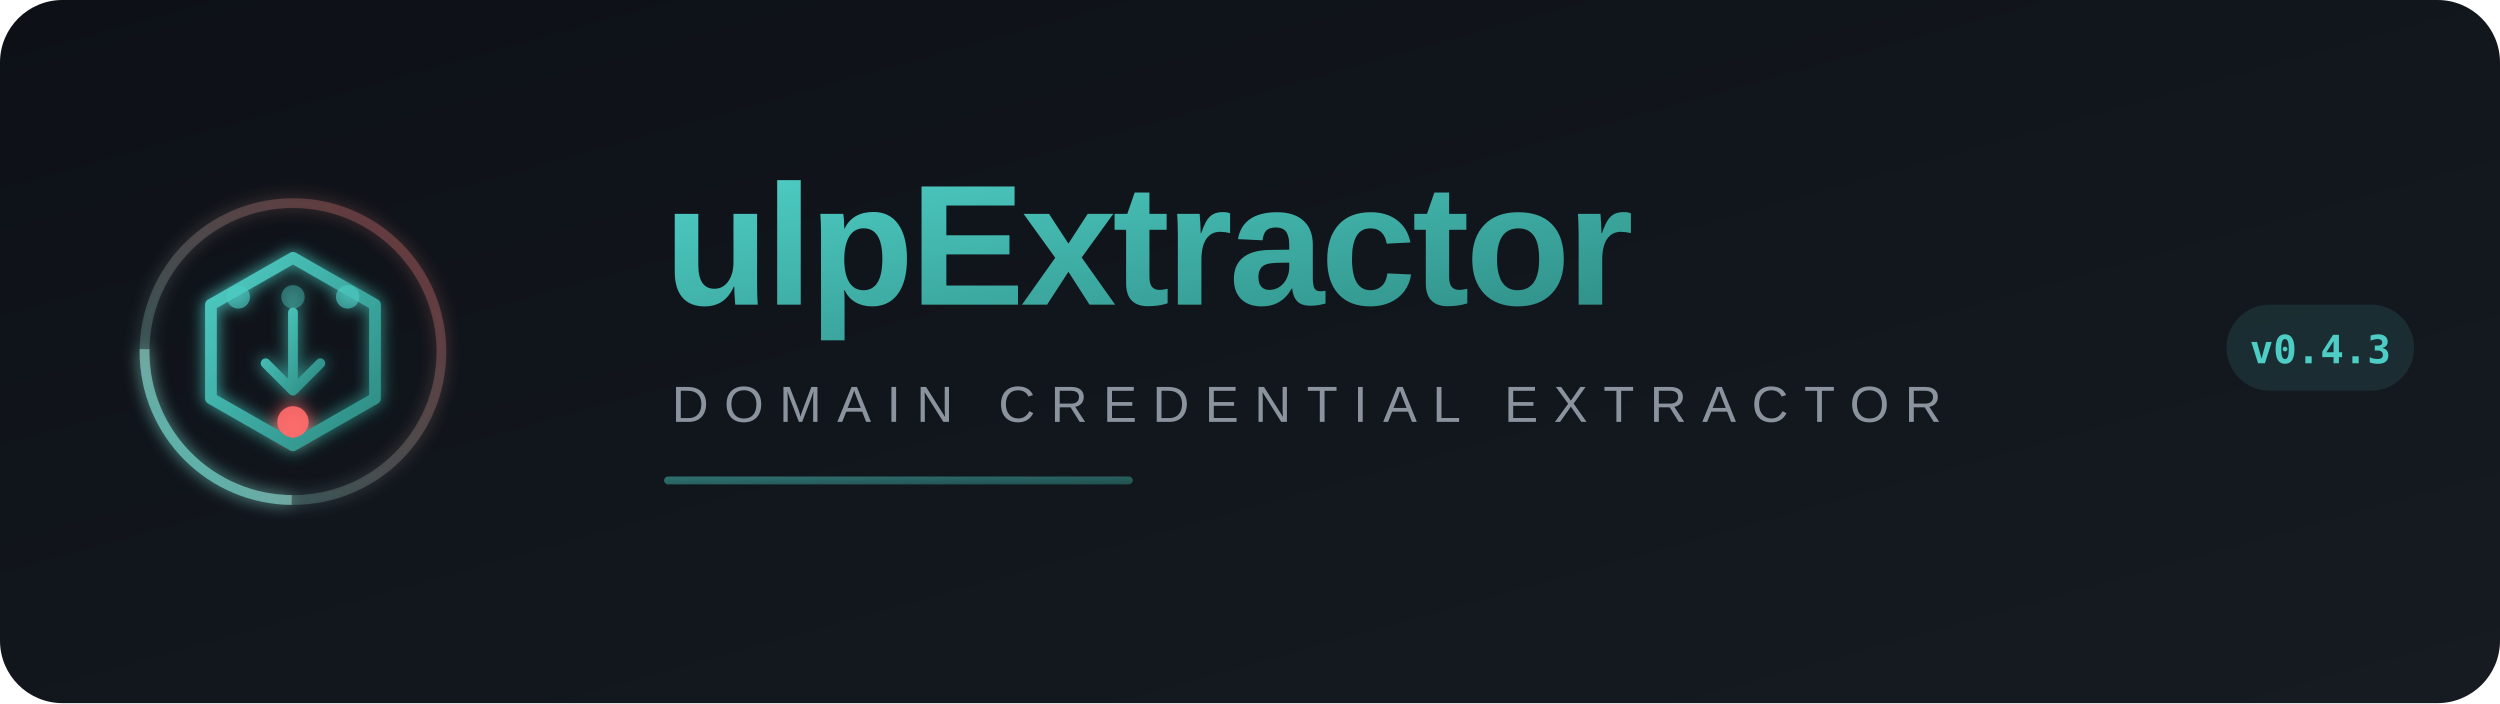
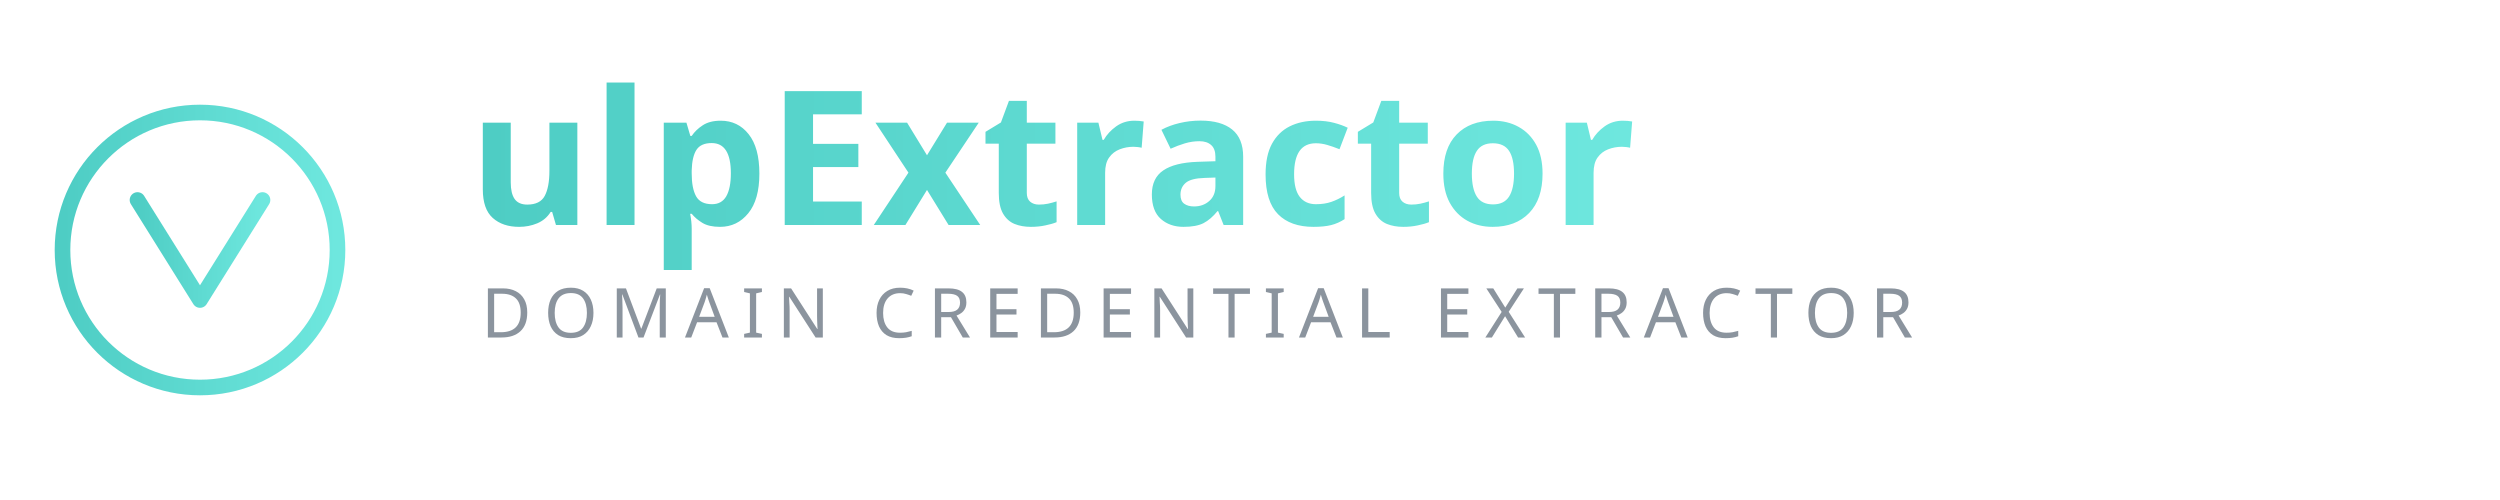
- <svg xmlns="http://www.w3.org/2000/svg" viewBox="0 0 640 180" width="640" height="180">
+ <svg xmlns="http://www.w3.org/2000/svg" viewBox="0 0 400 80" width="400" height="80">
  <defs>
-     <linearGradient id="bg" x1="0%" y1="0%" x2="100%" y2="100%">
-       <stop offset="0%" stop-color="#0D1117" />
-       <stop offset="100%" stop-color="#161B22" />
+     <linearGradient id="g" x1="0%" y1="0%" x2="100%" y2="0%">
+       <stop offset="0%" stop-color="#4ECDC4" />
+       <stop offset="100%" stop-color="#6EE7DE" />
    </linearGradient>
-     <linearGradient id="primary" x1="0%" y1="0%" x2="100%" y2="100%">
-       <stop offset="0%" stop-color="#4ECDC4" />
-       <stop offset="100%" stop-color="#2D8A82" />
-     </linearGradient>
-     <linearGradient id="accent" x1="100%" y1="0%" x2="0%" y2="100%">
-       <stop offset="0%" stop-color="#FF6B6B" />
-       <stop offset="100%" stop-color="#4ECDC4" />
-     </linearGradient>
-     <linearGradient id="fade" x1="0%" y1="0%" x2="100%" y2="0%">
-       <stop offset="0%" stop-color="#4ECDC4" stop-opacity="0.0" />
-       <stop offset="50%" stop-color="#4ECDC4" stop-opacity="0.3" />
-       <stop offset="100%" stop-color="#4ECDC4" stop-opacity="0.0" />
-     </linearGradient>
-     <filter id="glow">
-       <feGaussianBlur stdDeviation="2" result="blur" />
-       <feMerge>
-         <feMergeNode in="blur" />
-         <feMergeNode in="SourceGraphic" />
-       </feMerge>
-     </filter>
  </defs>
-   <rect x="0" y="0" width="640" height="180" rx="16" fill="url(#bg)" />
-   <g transform="translate(75,90)" filter="url(#glow)">
-     <circle cx="0" cy="0" r="38" fill="none" stroke="url(#accent)" stroke-width="2.5" opacity="0.3" />
-     <circle cx="0" cy="0" r="38" fill="none" stroke="url(#accent)" stroke-width="2.5" stroke-dasharray="60 180" stroke-dashoffset="420" opacity="0.8">
-       <animateTransform attributeName="transform" type="rotate" from="0" to="360" dur="8s" repeatCount="indefinite" />
-     </circle>
-     <polygon points="0,-24 21,-12 21,12 0,24 -21,12 -21,-12" fill="none" stroke="url(#primary)" stroke-width="3" stroke-linejoin="round" />
-     <path d="M0,-10 L0,10 M-7,3 L0,10 L7,3" fill="none" stroke="url(#primary)" stroke-width="2.5" stroke-linecap="round" stroke-linejoin="round" />
-     <circle cx="-14" cy="-14" r="3" fill="#4ECDC4" opacity="0.6" />
-     <circle cx="0" cy="-14" r="3" fill="#4ECDC4" opacity="0.4" />
-     <circle cx="14" cy="-14" r="3" fill="#4ECDC4" opacity="0.6" />
-     <circle cx="0" cy="18" r="4" fill="#FF6B6B" opacity="0.9" />
+   <g transform="translate(32,40)">
+     <circle cx="0" cy="0" r="22" fill="none" stroke="url(#g)" stroke-width="2.5" />
+     <path d="M-10,-8 L0,8 L10,-8" fill="none" stroke="url(#g)" stroke-width="2.5" stroke-linecap="round" stroke-linejoin="round" />
  </g>
-   <line x1="145" y1="55" x2="145" y2="125" stroke="url(#fade)" stroke-width="1" />
-   <text x="170" y="78" font-family="'Segoe UI', 'Helvetica Neue', Arial, sans-serif" font-size="44" font-weight="800" fill="url(#primary)" letter-spacing="-1">ulpExtractor</text>
-   <text x="172" y="108" font-family="'Segoe UI', 'Helvetica Neue', Arial, sans-serif" font-size="13" font-weight="500" fill="#8B949E" letter-spacing="4" text-transform="uppercase">DOMAIN CREDENTIAL EXTRACTOR</text>
-   <rect x="170" y="122" width="120" height="2" rx="1" fill="url(#primary)" opacity="0.5" />
-   <rect x="570" y="78" width="48" height="22" rx="11" fill="#4ECDC4" opacity="0.12" />
-   <text x="594" y="93" font-family="'JetBrains Mono', monospace" font-size="10" font-weight="600" fill="#4ECDC4" text-anchor="middle">v0.4.3</text>
+   <text x="75" y="36" font-family="'Segoe UI', system-ui, sans-serif" font-size="30" font-weight="700" fill="url(#g)">ulpExtractor</text>
+   <text x="77" y="54" font-family="'Segoe UI', system-ui, sans-serif" font-size="11" fill="#8B949E" letter-spacing="2">DOMAIN CREDENTIAL EXTRACTOR</text>
</svg>
